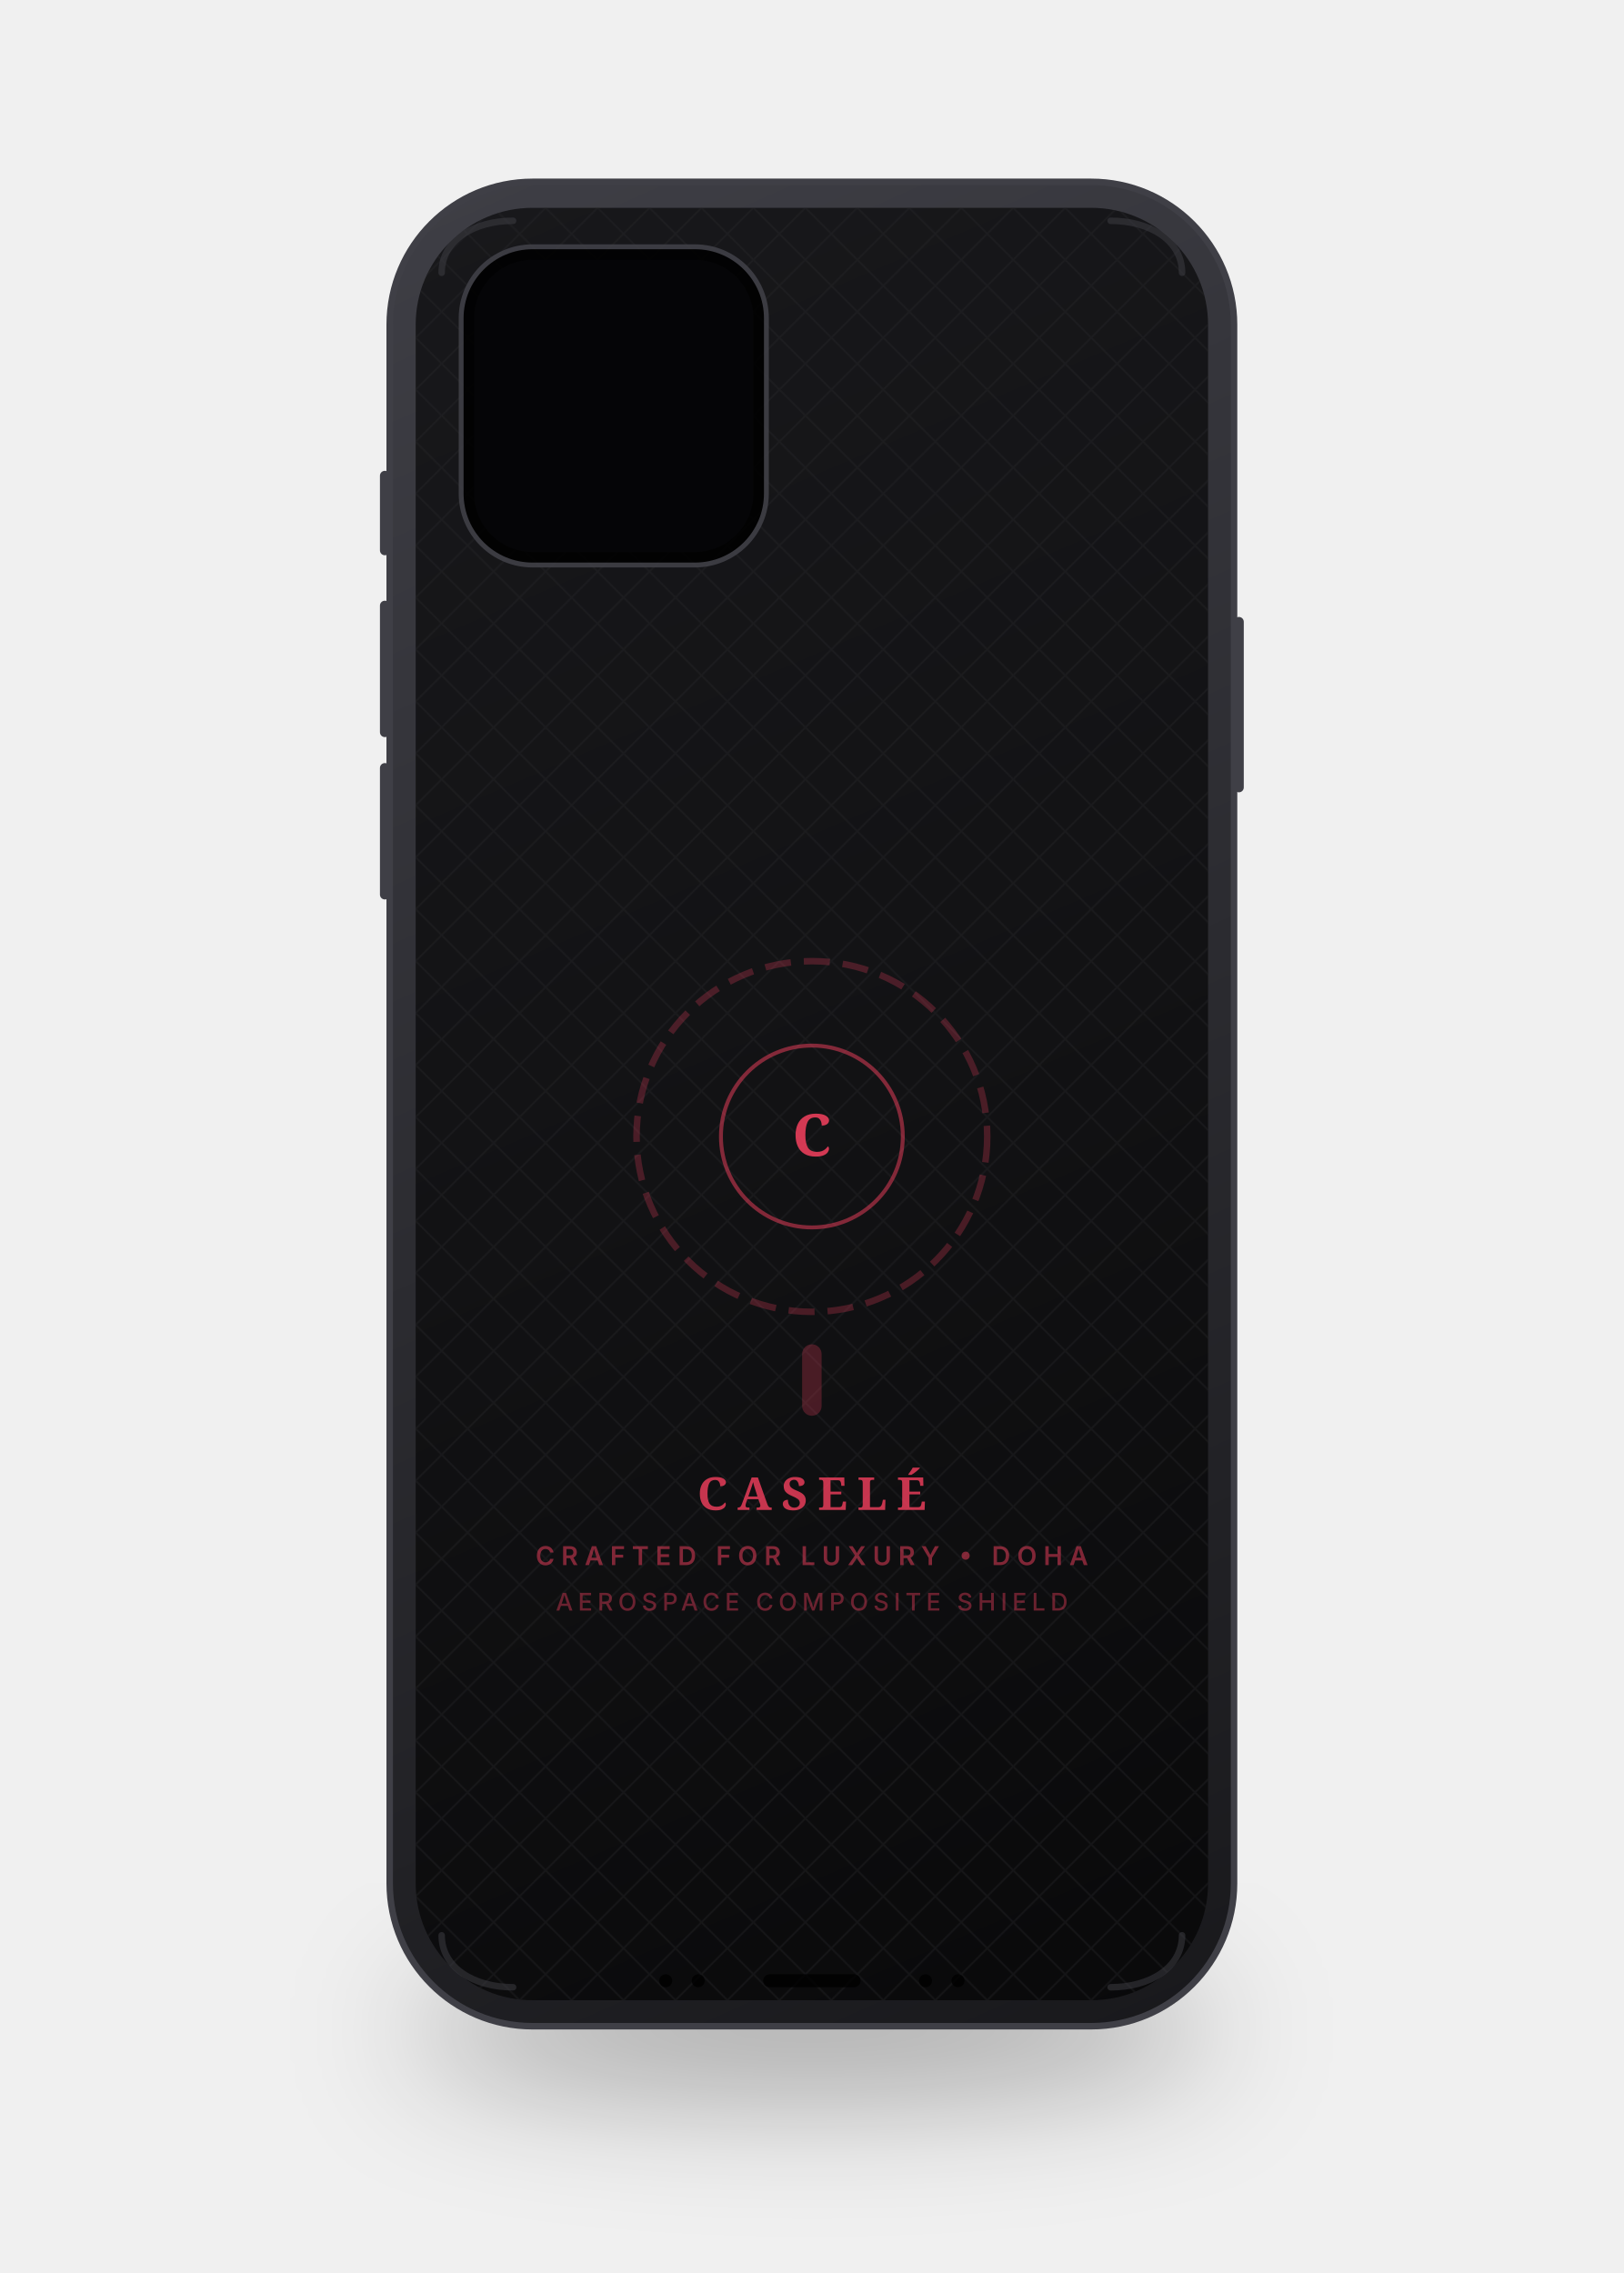
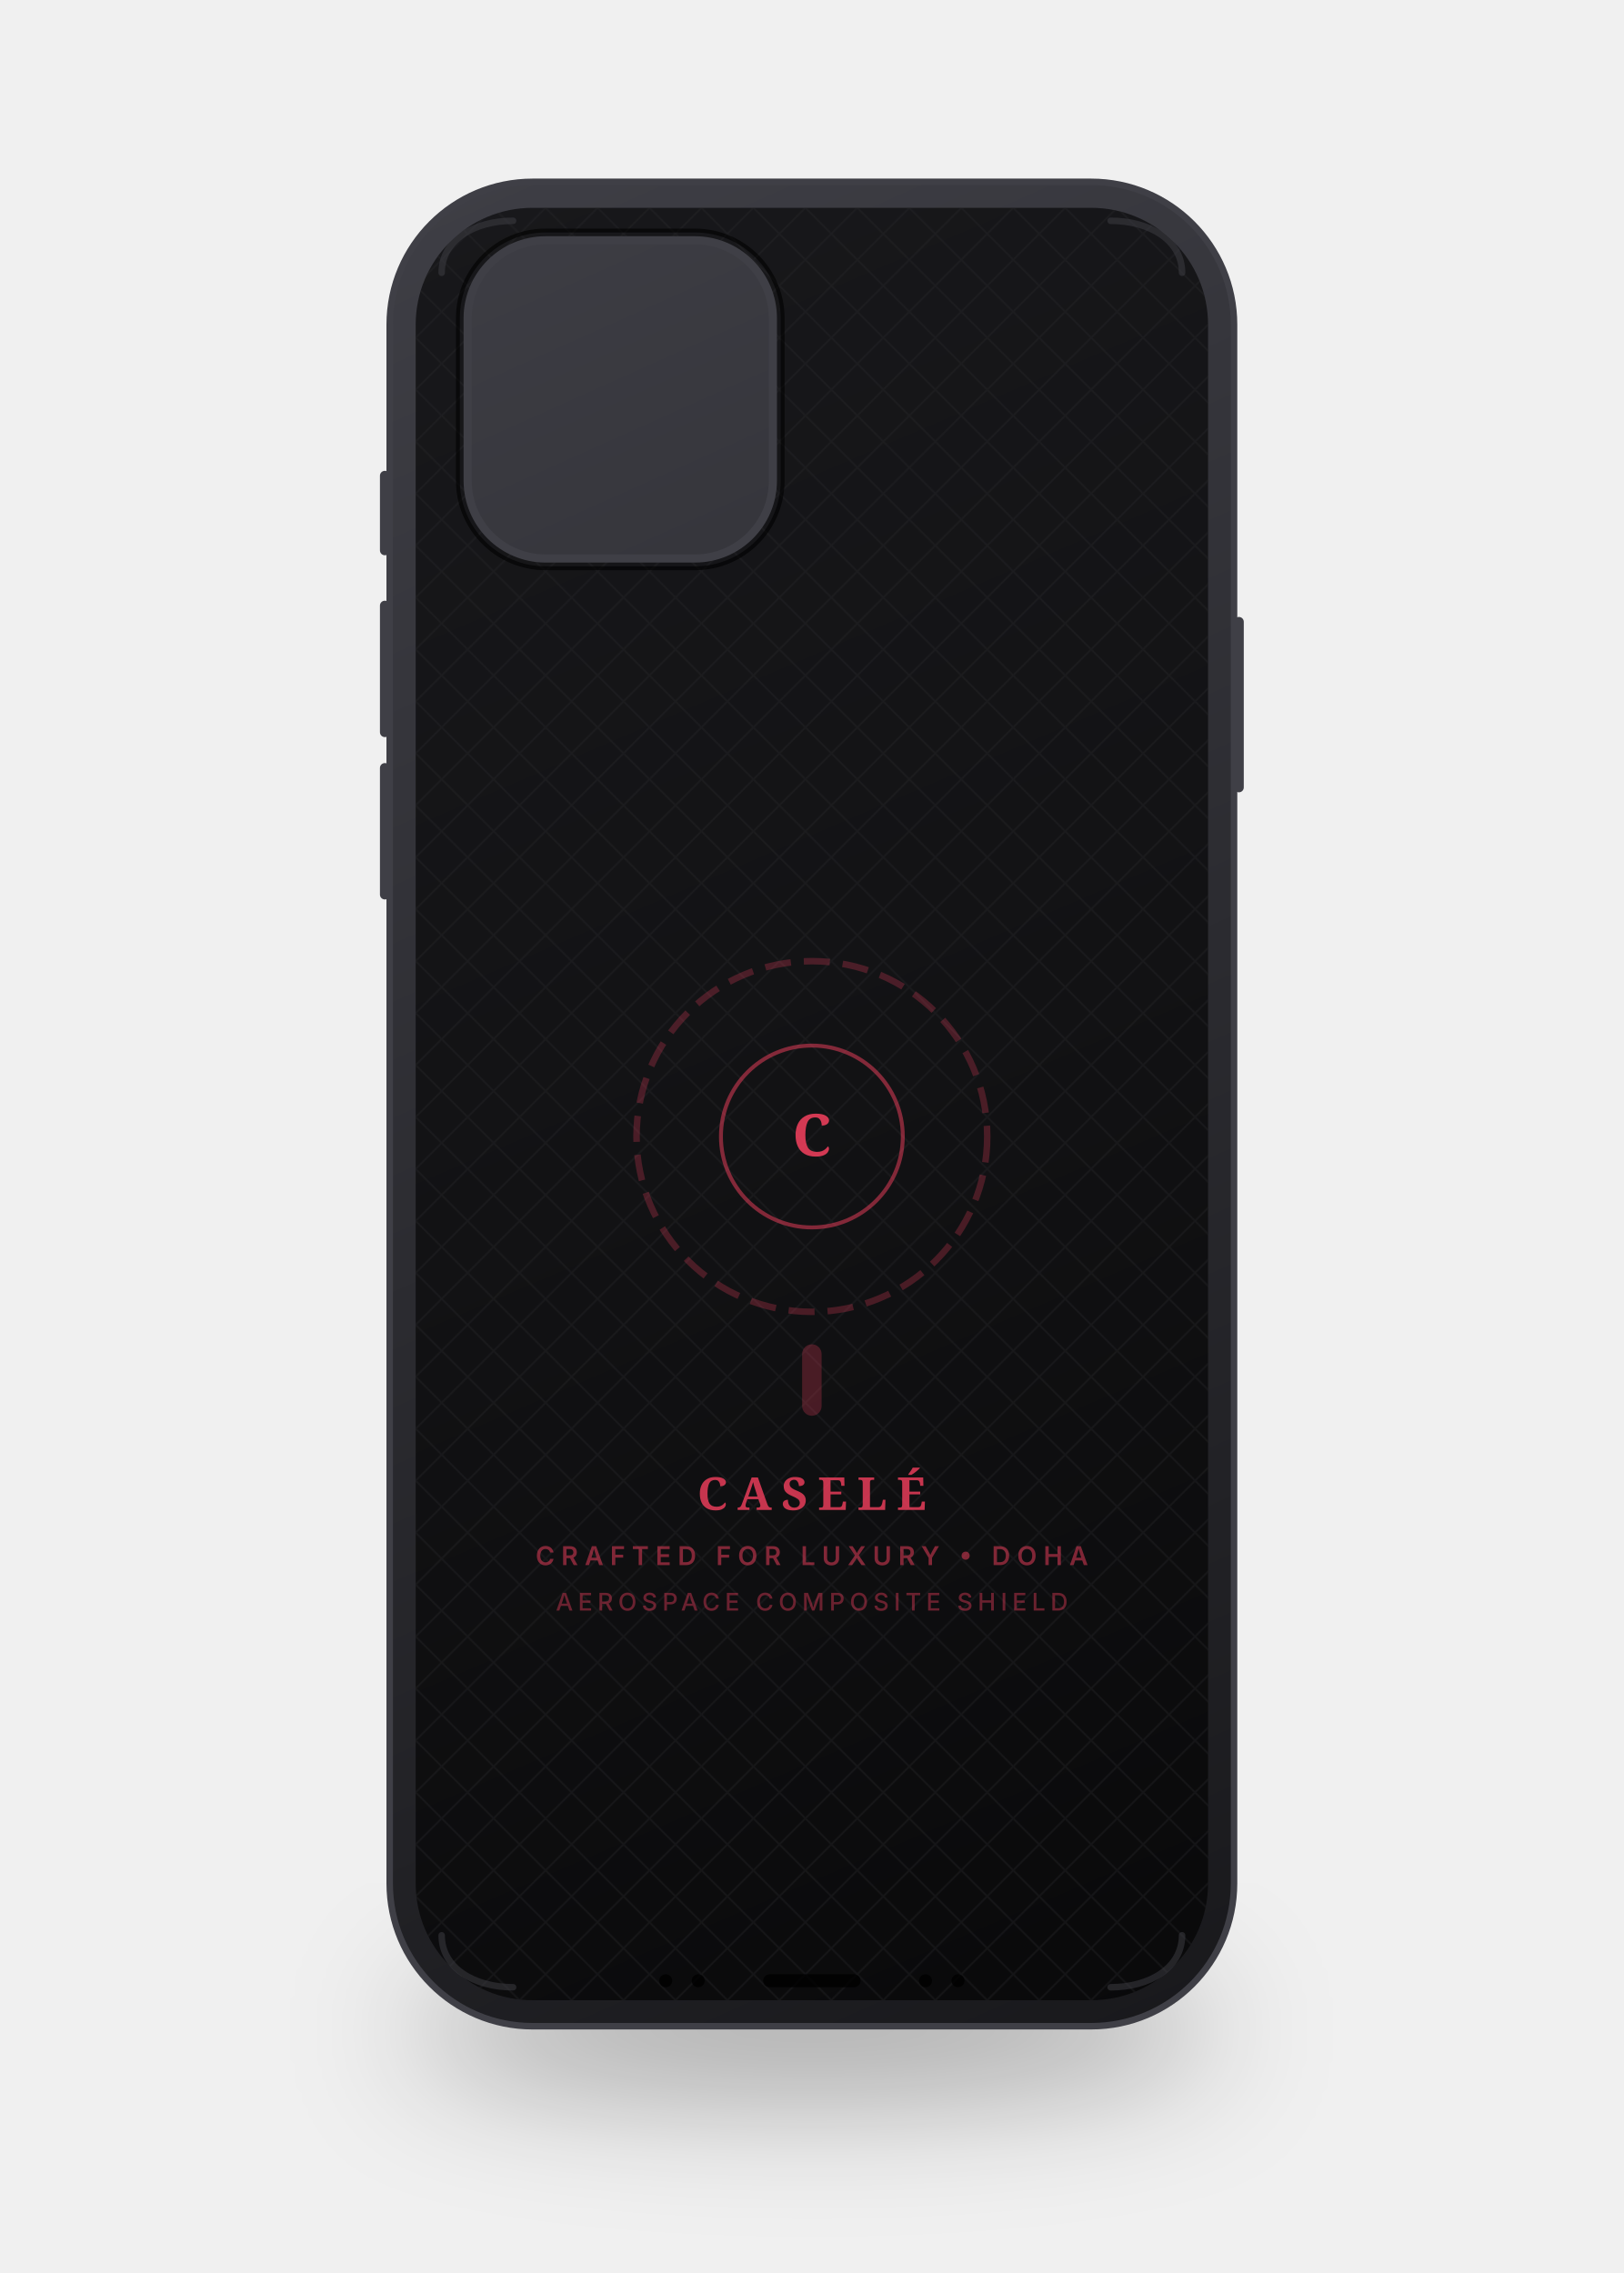
<svg xmlns="http://www.w3.org/2000/svg" viewBox="0 0 500 700" fill="none">
  <defs>
-     <filter id="frontShadow_matte-black_front" x="70" y="580" width="360" height="110" filterUnits="userSpaceOnUse">
+     <filter id="frontShadow_matte-black_front_iphone" x="70" y="580" width="360" height="110" filterUnits="userSpaceOnUse">
      <feGaussianBlur stdDeviation="20" />
      <feColorMatrix type="matrix" values="0 0 0 0 0   0 0 0 0 0   0 0 0 0 0  0 0 0 0.32 0" />
    </filter>
-     <linearGradient id="frontRimGrad_matte-black_front" x1="120" y1="50" x2="380" y2="630" gradientUnits="userSpaceOnUse">
+     <linearGradient id="frontRimGrad_matte-black_front_iphone" x1="120" y1="50" x2="380" y2="630" gradientUnits="userSpaceOnUse">
      <stop offset="0%" stop-color="#3F3F46" />
      <stop offset="100%" stop-color="#18181B" />
    </linearGradient>
-     <linearGradient id="microfiberBed_matte-black_front" x1="130" y1="60" x2="370" y2="620" gradientUnits="userSpaceOnUse">
+     <linearGradient id="microfiberBed_matte-black_front_iphone" x1="130" y1="60" x2="370" y2="620" gradientUnits="userSpaceOnUse">
      <stop offset="0%" stop-color="#18181B" />
      <stop offset="50%" stop-color="#121214" />
      <stop offset="100%" stop-color="#09090A" />
    </linearGradient>
-     <pattern id="microfiberPattern_matte-black_front" width="16" height="16" patternUnits="userSpaceOnUse">
+     <pattern id="microfiberPattern_matte-black_front_iphone" width="16" height="16" patternUnits="userSpaceOnUse">
      <path d="M8 0 L16 8 L8 16 L0 8 Z" fill="none" stroke="#27272A" stroke-width="0.6" opacity="0.35" />
    </pattern>
+     <mask id="cameraCutoutMask_matte-black_front_iphone">
+       <rect x="0" y="0" width="500" height="700" fill="#FFFFFF" />
+       <rect x="144" y="74" width="94" height="98" rx="24" fill="#000000" />
+     </mask>
  </defs>
-   <ellipse cx="250" cy="625" rx="125" ry="20" fill="#000000" filter="url(#frontShadow_matte-black_front)" />
-   <rect x="120" y="56" width="260" height="568" rx="44" fill="url(#frontRimGrad_matte-black_front)" stroke="#3F3F46" stroke-width="2" />
+   <ellipse cx="250" cy="625" rx="125" ry="20" fill="#000000" filter="url(#frontShadow_matte-black_front_iphone)" />
+   <rect x="120" y="56" width="260" height="568" rx="44" fill="url(#frontRimGrad_matte-black_front_iphone)" stroke="#3F3F46" stroke-width="2" />
  <rect x="117" y="145" width="3" height="26" rx="1.5" fill="#3F3F46" />
  <rect x="117" y="185" width="3" height="42" rx="1.5" fill="#3F3F46" />
  <rect x="117" y="235" width="3" height="42" rx="1.5" fill="#3F3F46" />
  <rect x="380" y="190" width="3" height="54" rx="1.5" fill="#3F3F46" />
-   <rect x="128" y="64" width="244" height="552" rx="36" fill="url(#microfiberBed_matte-black_front)" />
-   <rect x="128" y="64" width="244" height="552" rx="36" fill="url(#microfiberPattern_matte-black_front)" />
-   <path d="M136 84 C 136 74, 146 68, 158 68" stroke="#3F3F46" stroke-width="2" stroke-linecap="round" fill="none" opacity="0.5" />
-   <path d="M364 84 C 364 74, 354 68, 342 68" stroke="#3F3F46" stroke-width="2" stroke-linecap="round" fill="none" opacity="0.5" />
-   <path d="M136 596 C 136 606, 146 612, 158 612" stroke="#3F3F46" stroke-width="2" stroke-linecap="round" fill="none" opacity="0.5" />
-   <path d="M364 596 C 364 606, 354 612, 342 612" stroke="#3F3F46" stroke-width="2" stroke-linecap="round" fill="none" opacity="0.5" />
-   <rect x="142" y="76" width="94" height="98" rx="22" fill="#000000" stroke="#3F3F46" stroke-width="1.5" opacity="0.9" />
-   <rect x="146" y="80" width="86" height="90" rx="18" fill="#050507" />
-   <g opacity="0.25">
-     <circle cx="250" cy="350" r="54" stroke="#F43F5E" stroke-width="2" stroke-dasharray="8 4" fill="none" />
-     <rect x="247" y="414" width="6" height="22" rx="3" fill="#F43F5E" />
+   <g mask="url(#cameraCutoutMask_matte-black_front_iphone)">
+     <rect x="128" y="64" width="244" height="552" rx="36" fill="url(#microfiberBed_matte-black_front_iphone)" />
+     <rect x="128" y="64" width="244" height="552" rx="36" fill="url(#microfiberPattern_matte-black_front_iphone)" />
+     <path d="M136 84 C 136 74, 146 68, 158 68" stroke="#3F3F46" stroke-width="2" stroke-linecap="round" fill="none" opacity="0.5" />
+     <path d="M364 84 C 364 74, 354 68, 342 68" stroke="#3F3F46" stroke-width="2" stroke-linecap="round" fill="none" opacity="0.5" />
+     <path d="M136 596 C 136 606, 146 612, 158 612" stroke="#3F3F46" stroke-width="2" stroke-linecap="round" fill="none" opacity="0.5" />
+     <path d="M364 596 C 364 606, 354 612, 342 612" stroke="#3F3F46" stroke-width="2" stroke-linecap="round" fill="none" opacity="0.5" />
+     <g opacity="0.25">
+       <circle cx="250" cy="350" r="54" stroke="#F43F5E" stroke-width="2" stroke-dasharray="8 4" fill="none" />
+       <rect x="247" y="414" width="6" height="22" rx="3" fill="#F43F5E" />
+     </g>
+     <circle cx="250" cy="350" r="28" stroke="#F43F5E" stroke-width="1.2" fill="none" opacity="0.5" />
+     <text x="250" y="356" text-anchor="middle" font-family="'Cinzel', serif" font-size="18" font-weight="700" fill="#F43F5E" opacity="0.85">C</text>
+     <text x="250" y="465" text-anchor="middle" font-family="'Cinzel', serif" font-size="14" font-weight="700" fill="#F43F5E" opacity="0.8" letter-spacing="3">CASELÉ</text>
+     <text x="250" y="482" text-anchor="middle" font-family="'Inter', sans-serif" font-size="8" font-weight="600" fill="#F43F5E" opacity="0.5" letter-spacing="2">CRAFTED FOR LUXURY • DOHA</text>
+     <text x="250" y="496" text-anchor="middle" font-family="'Inter', sans-serif" font-size="7.5" font-weight="500" fill="#F43F5E" opacity="0.4" letter-spacing="1.5">AEROSPACE COMPOSITE SHIELD</text>
+     <rect x="235" y="608" width="30" height="4" rx="2" fill="#000000" opacity="0.8" />
+     <circle cx="205" cy="610" r="2" fill="#000000" opacity="0.8" />
+     <circle cx="215" cy="610" r="2" fill="#000000" opacity="0.8" />
+     <circle cx="285" cy="610" r="2" fill="#000000" opacity="0.8" />
+     <circle cx="295" cy="610" r="2" fill="#000000" opacity="0.8" />
  </g>
-   <circle cx="250" cy="350" r="28" stroke="#F43F5E" stroke-width="1.2" fill="none" opacity="0.5" />
-   <text x="250" y="356" text-anchor="middle" font-family="'Cinzel', serif" font-size="18" font-weight="700" fill="#F43F5E" opacity="0.85">C</text>
-   <text x="250" y="465" text-anchor="middle" font-family="'Cinzel', serif" font-size="14" font-weight="700" fill="#F43F5E" opacity="0.8" letter-spacing="3">CASELÉ</text>
-   <text x="250" y="482" text-anchor="middle" font-family="'Inter', sans-serif" font-size="8" font-weight="600" fill="#F43F5E" opacity="0.5" letter-spacing="2">CRAFTED FOR LUXURY • DOHA</text>
-   <text x="250" y="496" text-anchor="middle" font-family="'Inter', sans-serif" font-size="7.5" font-weight="500" fill="#F43F5E" opacity="0.4" letter-spacing="1.5">AEROSPACE COMPOSITE SHIELD</text>
-   <rect x="235" y="608" width="30" height="4" rx="2" fill="#000000" opacity="0.8" />
-   <circle cx="205" cy="610" r="2" fill="#000000" opacity="0.8" />
-   <circle cx="215" cy="610" r="2" fill="#000000" opacity="0.8" />
-   <circle cx="285" cy="610" r="2" fill="#000000" opacity="0.8" />
-   <circle cx="295" cy="610" r="2" fill="#000000" opacity="0.8" />
+   <rect x="144" y="74" width="94" height="98" rx="24" fill="none" stroke="#3F3F46" stroke-width="2.5" />
+   <rect x="141" y="71" width="100" height="104" rx="27" fill="none" stroke="#000000" stroke-width="1.2" opacity="0.6" />
</svg>
